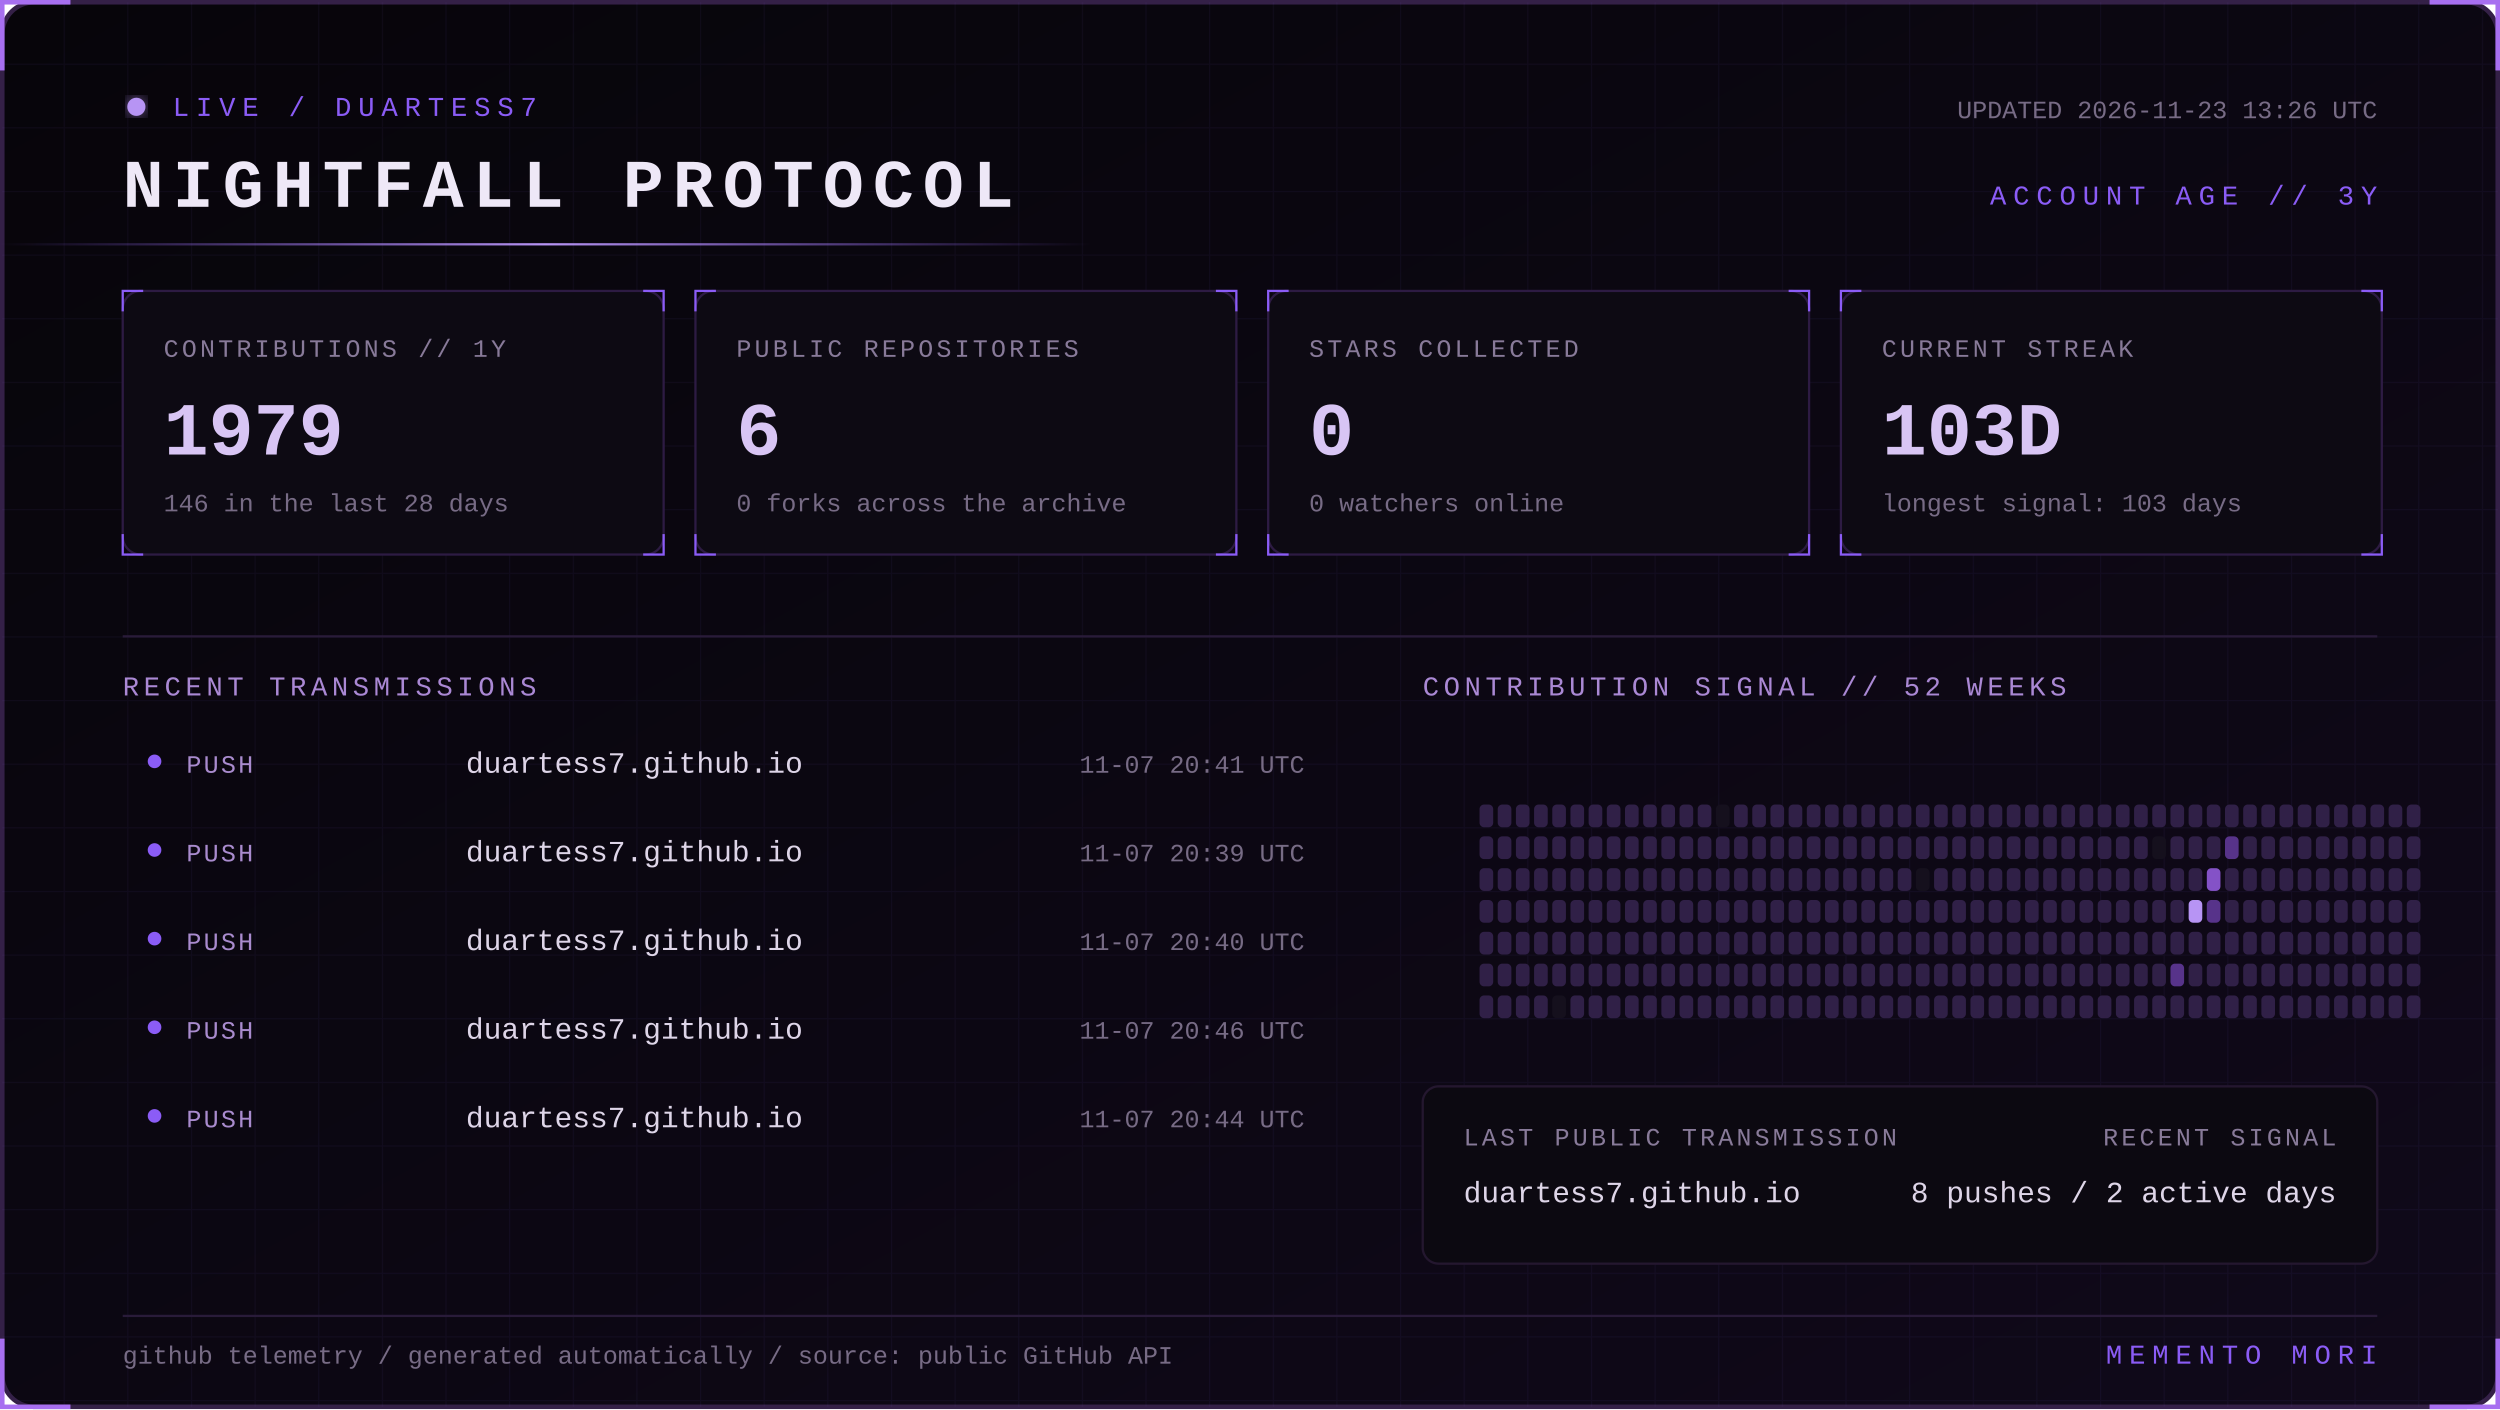
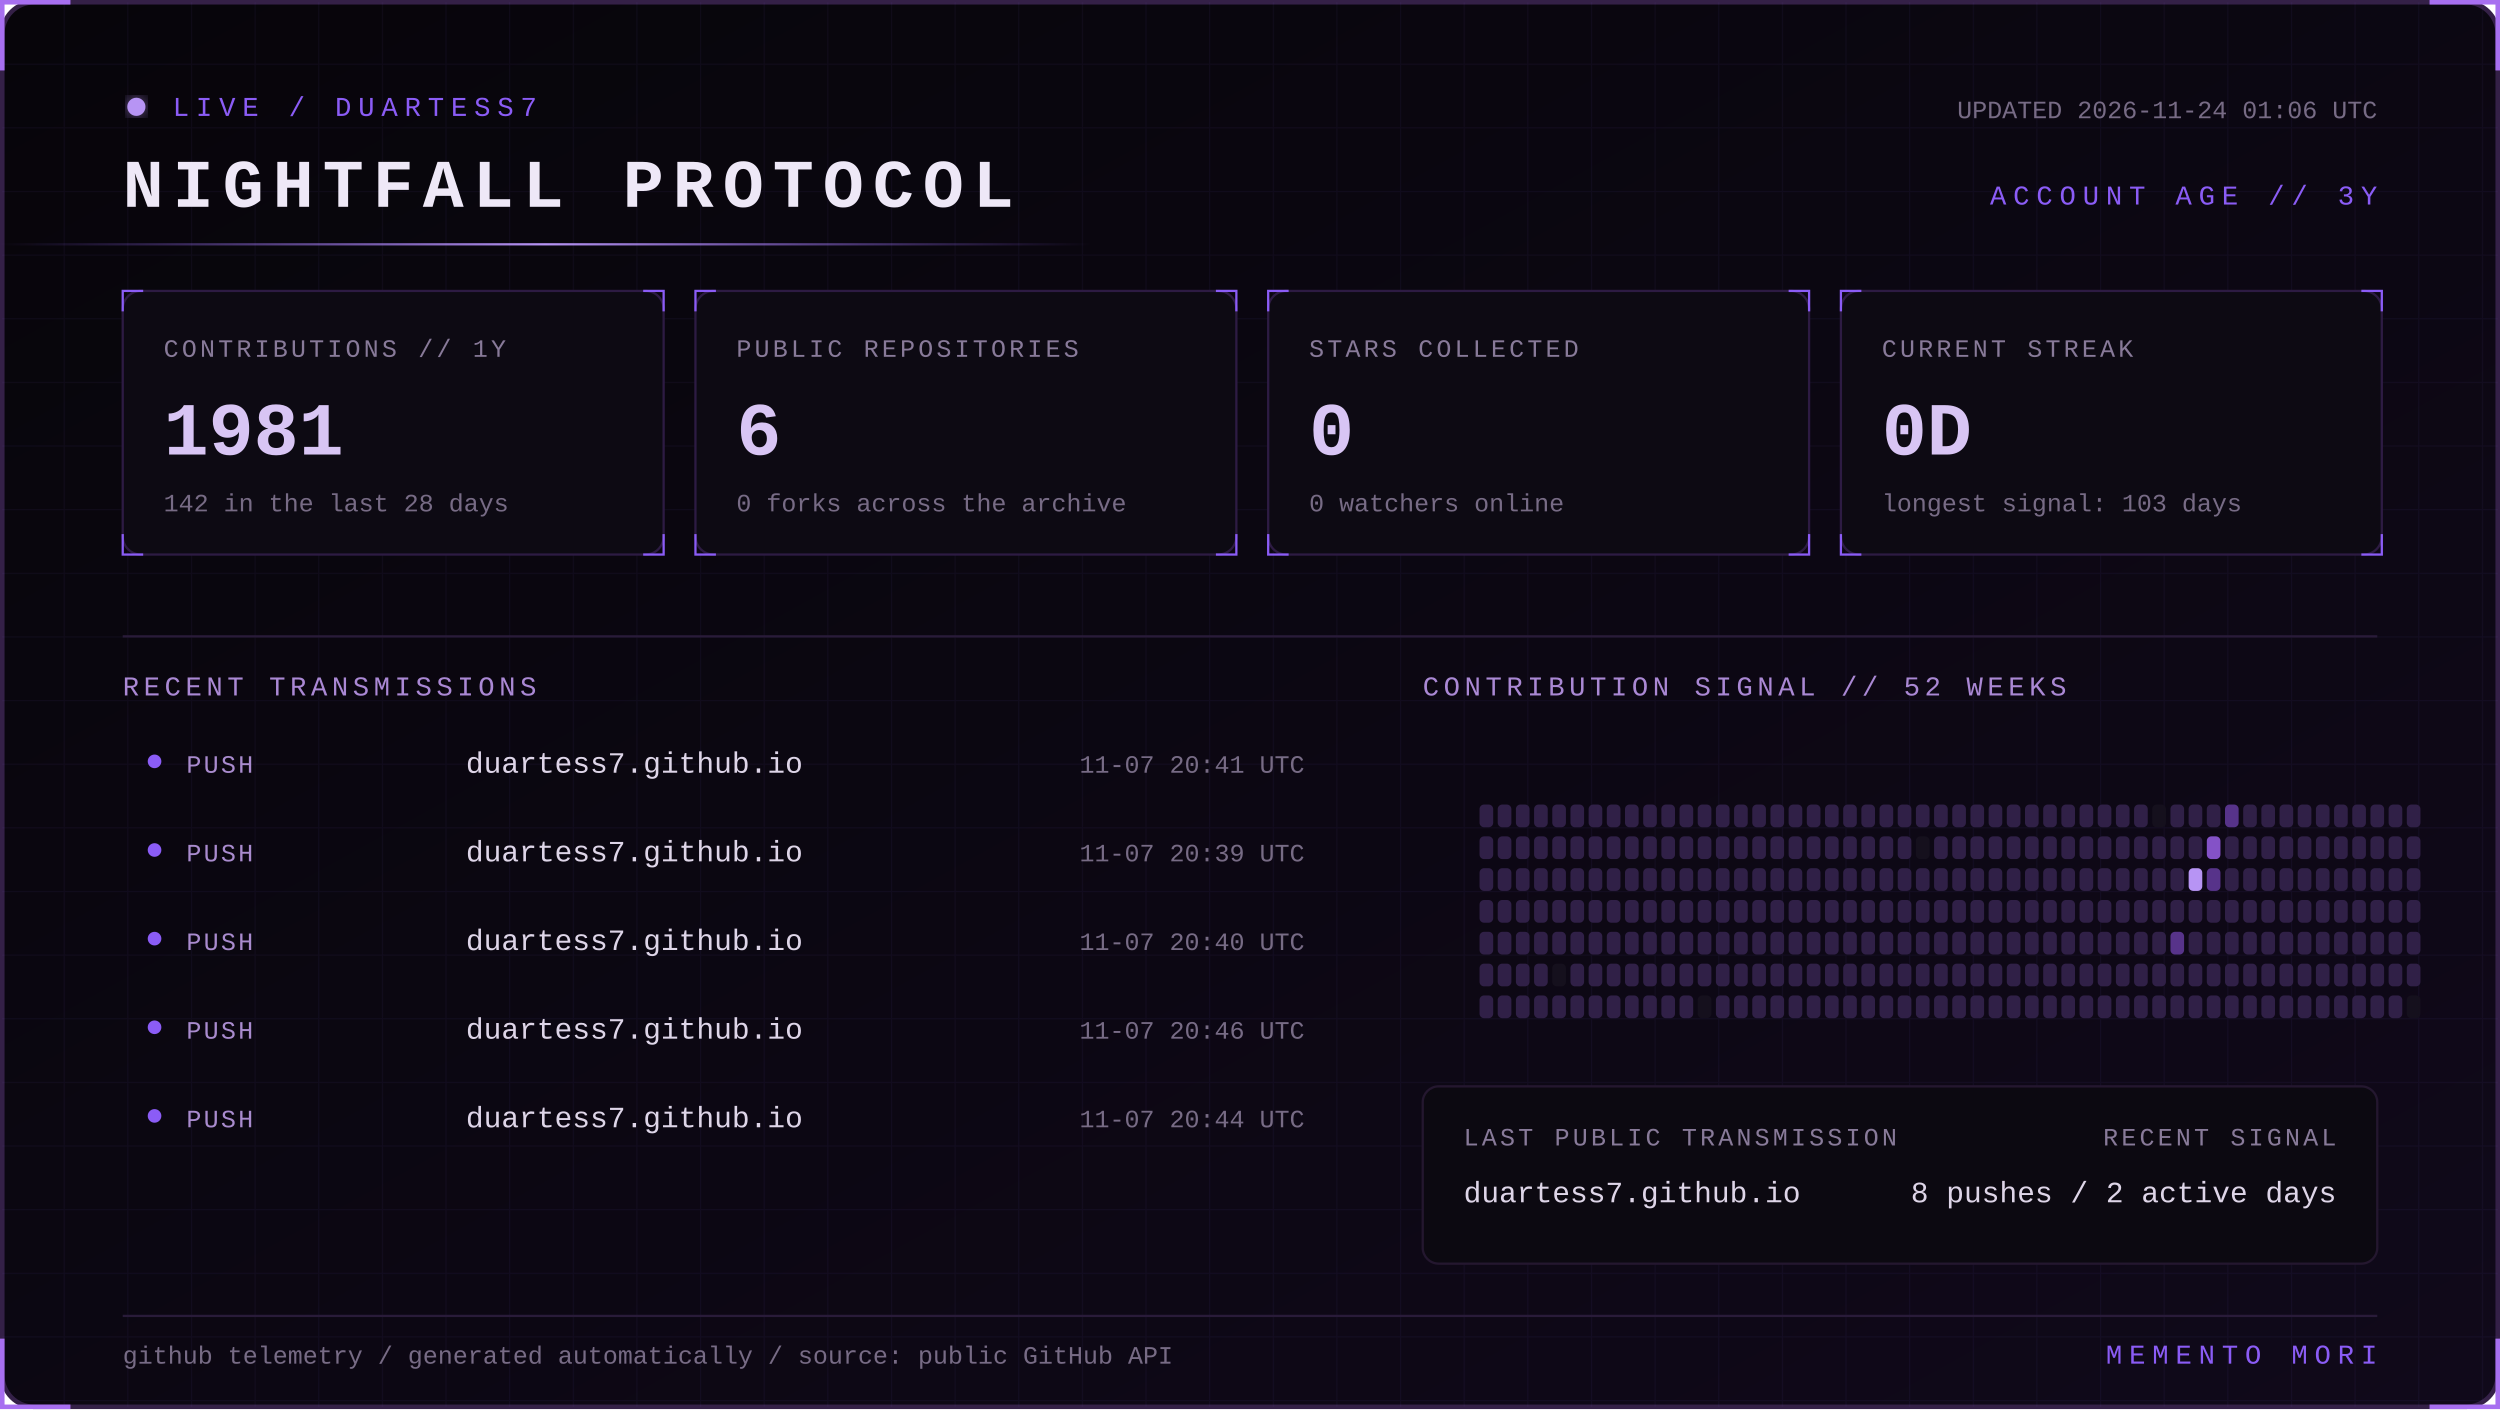
<svg xmlns="http://www.w3.org/2000/svg" width="1100" height="620" viewBox="0 0 1100 620" role="img" aria-labelledby="title desc">
  <defs>
    <linearGradient id="bg" x1="0" y1="0" x2="1" y2="1">
      <stop stop-color="#07050a" />
      <stop offset="1" stop-color="#10091a" />
    </linearGradient>
    <linearGradient id="beam">
      <stop stop-color="#8b5cf6" stop-opacity="0" />
      <stop offset=".5" stop-color="#b794f4" />
      <stop offset="1" stop-color="#8b5cf6" stop-opacity="0" />
    </linearGradient>
    <filter id="glow">
      <feGaussianBlur stdDeviation="4" result="b" />
      <feMerge>
        <feMergeNode in="b" />
        <feMergeNode in="SourceGraphic" />
      </feMerge>
    </filter>
    <pattern id="grid" width="28" height="28" patternUnits="userSpaceOnUse">
      <path d="M28 0H0V28" fill="none" stroke="#8b5cf6" stroke-opacity=".055" />
    </pattern>
    <style>
      text { font-family: Consolas, 'Courier New', monospace; }
      .kicker { fill:#8b5cf6; font-size:12px; letter-spacing:3px; }
      .title { fill:#eee8f7; font-size:30px; font-weight:700; letter-spacing:4px; }
      .label { fill:#887a99; font-size:11px; letter-spacing:1.4px; }
      .value { fill:#d8c5f4; font-size:33px; font-weight:700; }
      .detail,.pct { fill:#776b85; font-size:11px; }
      .section { fill:#aa88d4; font-size:12px; letter-spacing:2px; }
      .lang { fill:#ded5e8; font-size:13px; }
      .event { fill:#a98bce; font-size:11px; letter-spacing:1px; }
      .scan { animation:scan 5s linear infinite; }
      .blink { animation:blink 1.6s step-end infinite; }
      @keyframes scan { from { transform:translateX(-500px) } to { transform:translateX(1100px) } }
      @keyframes blink { 50% { opacity:.25 } }
    </style>
  </defs>
  <rect x="1" y="1" width="1098" height="618" rx="14" fill="url(#bg)" stroke="#342047" stroke-width="2" />
  <rect x="1" y="1" width="1098" height="618" rx="14" fill="url(#grid)" />
  <path d="M31 1H1v30 M1069 1h30v30 M1099 589v30h-30 M31 619H1v-30" stroke="#a76ff0" stroke-width="2" fill="none" />
  <g transform="translate(54 42)">
    <circle cx="6" cy="5" r="4" fill="#b794f4" filter="url(#glow)" class="blink" />
    <text x="22" y="9" class="kicker">LIVE / DUARTESS7</text>
    <text y="49" class="title">NIGHTFALL PROTOCOL</text>
-     <text x="992" y="10" text-anchor="end" class="detail">UPDATED 2026-11-23 13:26 UTC</text>
+     <text x="992" y="10" text-anchor="end" class="detail">UPDATED 2026-11-24 01:06 UTC</text>
    <text x="992" y="48" text-anchor="end" class="kicker">ACCOUNT AGE // 3Y</text>
  </g>
  <rect y="107" width="480" height="1" fill="url(#beam)" class="scan" />
  <g transform="translate(54 128)">
    <rect width="238" height="116" rx="8" fill="#0d0a13" stroke="#2d1b43" />
    <path d="M0 9V0h9 M229 0h9v9 M238 107v9h-9 M9 116H0v-9" stroke="#8b5cf6" fill="none" />
    <text x="18" y="29" class="label">CONTRIBUTIONS // 1Y</text>
-     <text x="18" y="72" class="value">1979</text>
-     <text x="18" y="97" class="detail">146 in the last 28 days</text>
+     <text x="18" y="72" class="value">1981</text>
+     <text x="18" y="97" class="detail">142 in the last 28 days</text>
  </g>
  <g transform="translate(306 128)">
    <rect width="238" height="116" rx="8" fill="#0d0a13" stroke="#2d1b43" />
    <path d="M0 9V0h9 M229 0h9v9 M238 107v9h-9 M9 116H0v-9" stroke="#8b5cf6" fill="none" />
    <text x="18" y="29" class="label">PUBLIC REPOSITORIES</text>
    <text x="18" y="72" class="value">6</text>
    <text x="18" y="97" class="detail">0 forks across the archive</text>
  </g>
  <g transform="translate(558 128)">
    <rect width="238" height="116" rx="8" fill="#0d0a13" stroke="#2d1b43" />
    <path d="M0 9V0h9 M229 0h9v9 M238 107v9h-9 M9 116H0v-9" stroke="#8b5cf6" fill="none" />
    <text x="18" y="29" class="label">STARS COLLECTED</text>
    <text x="18" y="72" class="value">0</text>
    <text x="18" y="97" class="detail">0 watchers online</text>
  </g>
  <g transform="translate(810 128)">
    <rect width="238" height="116" rx="8" fill="#0d0a13" stroke="#2d1b43" />
    <path d="M0 9V0h9 M229 0h9v9 M238 107v9h-9 M9 116H0v-9" stroke="#8b5cf6" fill="none" />
    <text x="18" y="29" class="label">CURRENT STREAK</text>
-     <text x="18" y="72" class="value">103D</text>
+     <text x="18" y="72" class="value">0D</text>
    <text x="18" y="97" class="detail">longest signal: 103 days</text>
  </g>
  <path d="M54 280H1046" stroke="#291b39" />
  <text x="54" y="306" class="section">RECENT TRANSMISSIONS</text>
  <text x="626" y="306" class="section">CONTRIBUTION SIGNAL // 52 WEEKS</text>
  <circle cx="68" cy="335" r="3" fill="#8b5cf6" />
  <text x="82" y="340" class="event">PUSH</text>
  <text x="205" y="340" class="lang">duartess7.github.io</text>
  <text x="574" y="340" text-anchor="end" class="pct">11-07 20:41 UTC</text>
  <circle cx="68" cy="374" r="3" fill="#8b5cf6" />
  <text x="82" y="379" class="event">PUSH</text>
  <text x="205" y="379" class="lang">duartess7.github.io</text>
  <text x="574" y="379" text-anchor="end" class="pct">11-07 20:39 UTC</text>
  <circle cx="68" cy="413" r="3" fill="#8b5cf6" />
  <text x="82" y="418" class="event">PUSH</text>
  <text x="205" y="418" class="lang">duartess7.github.io</text>
  <text x="574" y="418" text-anchor="end" class="pct">11-07 20:40 UTC</text>
  <circle cx="68" cy="452" r="3" fill="#8b5cf6" />
  <text x="82" y="457" class="event">PUSH</text>
  <text x="205" y="457" class="lang">duartess7.github.io</text>
  <text x="574" y="457" text-anchor="end" class="pct">11-07 20:46 UTC</text>
  <circle cx="68" cy="491" r="3" fill="#8b5cf6" />
  <text x="82" y="496" class="event">PUSH</text>
  <text x="205" y="496" class="lang">duartess7.github.io</text>
  <text x="574" y="496" text-anchor="end" class="pct">11-07 20:44 UTC</text>
  <g>
    <rect x="651" y="354" width="6" height="10" rx="2" fill="#302047" />
    <rect x="651" y="368" width="6" height="10" rx="2" fill="#302047" />
    <rect x="651" y="382" width="6" height="10" rx="2" fill="#302047" />
    <rect x="651" y="396" width="6" height="10" rx="2" fill="#302047" />
    <rect x="651" y="410" width="6" height="10" rx="2" fill="#302047" />
    <rect x="651" y="424" width="6" height="10" rx="2" fill="#302047" />
    <rect x="651" y="438" width="6" height="10" rx="2" fill="#302047" />
    <rect x="659" y="354" width="6" height="10" rx="2" fill="#302047" />
    <rect x="659" y="368" width="6" height="10" rx="2" fill="#302047" />
    <rect x="659" y="382" width="6" height="10" rx="2" fill="#302047" />
    <rect x="659" y="396" width="6" height="10" rx="2" fill="#302047" />
    <rect x="659" y="410" width="6" height="10" rx="2" fill="#302047" />
    <rect x="659" y="424" width="6" height="10" rx="2" fill="#302047" />
    <rect x="659" y="438" width="6" height="10" rx="2" fill="#302047" />
    <rect x="667" y="354" width="6" height="10" rx="2" fill="#302047" />
    <rect x="667" y="368" width="6" height="10" rx="2" fill="#302047" />
    <rect x="667" y="382" width="6" height="10" rx="2" fill="#302047" />
    <rect x="667" y="396" width="6" height="10" rx="2" fill="#302047" />
    <rect x="667" y="410" width="6" height="10" rx="2" fill="#302047" />
    <rect x="667" y="424" width="6" height="10" rx="2" fill="#302047" />
    <rect x="667" y="438" width="6" height="10" rx="2" fill="#302047" />
    <rect x="675" y="354" width="6" height="10" rx="2" fill="#302047" />
    <rect x="675" y="368" width="6" height="10" rx="2" fill="#302047" />
    <rect x="675" y="382" width="6" height="10" rx="2" fill="#302047" />
    <rect x="675" y="396" width="6" height="10" rx="2" fill="#302047" />
    <rect x="675" y="410" width="6" height="10" rx="2" fill="#302047" />
    <rect x="675" y="424" width="6" height="10" rx="2" fill="#302047" />
    <rect x="675" y="438" width="6" height="10" rx="2" fill="#302047" />
    <rect x="683" y="354" width="6" height="10" rx="2" fill="#302047" />
    <rect x="683" y="368" width="6" height="10" rx="2" fill="#302047" />
    <rect x="683" y="382" width="6" height="10" rx="2" fill="#302047" />
    <rect x="683" y="396" width="6" height="10" rx="2" fill="#302047" />
    <rect x="683" y="410" width="6" height="10" rx="2" fill="#302047" />
-     <rect x="683" y="424" width="6" height="10" rx="2" fill="#302047" />
-     <rect x="683" y="438" width="6" height="10" rx="2" fill="#15101d" />
+     <rect x="683" y="424" width="6" height="10" rx="2" fill="#15101d" />
+     <rect x="683" y="438" width="6" height="10" rx="2" fill="#302047" />
    <rect x="691" y="354" width="6" height="10" rx="2" fill="#302047" />
    <rect x="691" y="368" width="6" height="10" rx="2" fill="#302047" />
    <rect x="691" y="382" width="6" height="10" rx="2" fill="#302047" />
    <rect x="691" y="396" width="6" height="10" rx="2" fill="#302047" />
    <rect x="691" y="410" width="6" height="10" rx="2" fill="#302047" />
    <rect x="691" y="424" width="6" height="10" rx="2" fill="#302047" />
    <rect x="691" y="438" width="6" height="10" rx="2" fill="#302047" />
    <rect x="699" y="354" width="6" height="10" rx="2" fill="#302047" />
    <rect x="699" y="368" width="6" height="10" rx="2" fill="#302047" />
    <rect x="699" y="382" width="6" height="10" rx="2" fill="#302047" />
    <rect x="699" y="396" width="6" height="10" rx="2" fill="#302047" />
    <rect x="699" y="410" width="6" height="10" rx="2" fill="#302047" />
    <rect x="699" y="424" width="6" height="10" rx="2" fill="#302047" />
    <rect x="699" y="438" width="6" height="10" rx="2" fill="#302047" />
    <rect x="707" y="354" width="6" height="10" rx="2" fill="#302047" />
    <rect x="707" y="368" width="6" height="10" rx="2" fill="#302047" />
    <rect x="707" y="382" width="6" height="10" rx="2" fill="#302047" />
    <rect x="707" y="396" width="6" height="10" rx="2" fill="#302047" />
    <rect x="707" y="410" width="6" height="10" rx="2" fill="#302047" />
    <rect x="707" y="424" width="6" height="10" rx="2" fill="#302047" />
    <rect x="707" y="438" width="6" height="10" rx="2" fill="#302047" />
    <rect x="715" y="354" width="6" height="10" rx="2" fill="#302047" />
    <rect x="715" y="368" width="6" height="10" rx="2" fill="#302047" />
    <rect x="715" y="382" width="6" height="10" rx="2" fill="#302047" />
    <rect x="715" y="396" width="6" height="10" rx="2" fill="#302047" />
    <rect x="715" y="410" width="6" height="10" rx="2" fill="#302047" />
    <rect x="715" y="424" width="6" height="10" rx="2" fill="#302047" />
    <rect x="715" y="438" width="6" height="10" rx="2" fill="#302047" />
    <rect x="723" y="354" width="6" height="10" rx="2" fill="#302047" />
    <rect x="723" y="368" width="6" height="10" rx="2" fill="#302047" />
    <rect x="723" y="382" width="6" height="10" rx="2" fill="#302047" />
    <rect x="723" y="396" width="6" height="10" rx="2" fill="#302047" />
    <rect x="723" y="410" width="6" height="10" rx="2" fill="#302047" />
    <rect x="723" y="424" width="6" height="10" rx="2" fill="#302047" />
    <rect x="723" y="438" width="6" height="10" rx="2" fill="#302047" />
    <rect x="731" y="354" width="6" height="10" rx="2" fill="#302047" />
    <rect x="731" y="368" width="6" height="10" rx="2" fill="#302047" />
    <rect x="731" y="382" width="6" height="10" rx="2" fill="#302047" />
    <rect x="731" y="396" width="6" height="10" rx="2" fill="#302047" />
    <rect x="731" y="410" width="6" height="10" rx="2" fill="#302047" />
    <rect x="731" y="424" width="6" height="10" rx="2" fill="#302047" />
    <rect x="731" y="438" width="6" height="10" rx="2" fill="#302047" />
    <rect x="739" y="354" width="6" height="10" rx="2" fill="#302047" />
    <rect x="739" y="368" width="6" height="10" rx="2" fill="#302047" />
    <rect x="739" y="382" width="6" height="10" rx="2" fill="#302047" />
    <rect x="739" y="396" width="6" height="10" rx="2" fill="#302047" />
    <rect x="739" y="410" width="6" height="10" rx="2" fill="#302047" />
    <rect x="739" y="424" width="6" height="10" rx="2" fill="#302047" />
    <rect x="739" y="438" width="6" height="10" rx="2" fill="#302047" />
    <rect x="747" y="354" width="6" height="10" rx="2" fill="#302047" />
    <rect x="747" y="368" width="6" height="10" rx="2" fill="#302047" />
    <rect x="747" y="382" width="6" height="10" rx="2" fill="#302047" />
    <rect x="747" y="396" width="6" height="10" rx="2" fill="#302047" />
    <rect x="747" y="410" width="6" height="10" rx="2" fill="#302047" />
    <rect x="747" y="424" width="6" height="10" rx="2" fill="#302047" />
-     <rect x="747" y="438" width="6" height="10" rx="2" fill="#302047" />
-     <rect x="755" y="354" width="6" height="10" rx="2" fill="#15101d" />
+     <rect x="747" y="438" width="6" height="10" rx="2" fill="#15101d" />
+     <rect x="755" y="354" width="6" height="10" rx="2" fill="#302047" />
    <rect x="755" y="368" width="6" height="10" rx="2" fill="#302047" />
    <rect x="755" y="382" width="6" height="10" rx="2" fill="#302047" />
    <rect x="755" y="396" width="6" height="10" rx="2" fill="#302047" />
    <rect x="755" y="410" width="6" height="10" rx="2" fill="#302047" />
    <rect x="755" y="424" width="6" height="10" rx="2" fill="#302047" />
    <rect x="755" y="438" width="6" height="10" rx="2" fill="#302047" />
    <rect x="763" y="354" width="6" height="10" rx="2" fill="#302047" />
    <rect x="763" y="368" width="6" height="10" rx="2" fill="#302047" />
    <rect x="763" y="382" width="6" height="10" rx="2" fill="#302047" />
    <rect x="763" y="396" width="6" height="10" rx="2" fill="#302047" />
    <rect x="763" y="410" width="6" height="10" rx="2" fill="#302047" />
    <rect x="763" y="424" width="6" height="10" rx="2" fill="#302047" />
    <rect x="763" y="438" width="6" height="10" rx="2" fill="#302047" />
    <rect x="771" y="354" width="6" height="10" rx="2" fill="#302047" />
    <rect x="771" y="368" width="6" height="10" rx="2" fill="#302047" />
    <rect x="771" y="382" width="6" height="10" rx="2" fill="#302047" />
    <rect x="771" y="396" width="6" height="10" rx="2" fill="#302047" />
    <rect x="771" y="410" width="6" height="10" rx="2" fill="#302047" />
    <rect x="771" y="424" width="6" height="10" rx="2" fill="#302047" />
    <rect x="771" y="438" width="6" height="10" rx="2" fill="#302047" />
    <rect x="779" y="354" width="6" height="10" rx="2" fill="#302047" />
    <rect x="779" y="368" width="6" height="10" rx="2" fill="#302047" />
    <rect x="779" y="382" width="6" height="10" rx="2" fill="#302047" />
    <rect x="779" y="396" width="6" height="10" rx="2" fill="#302047" />
    <rect x="779" y="410" width="6" height="10" rx="2" fill="#302047" />
    <rect x="779" y="424" width="6" height="10" rx="2" fill="#302047" />
    <rect x="779" y="438" width="6" height="10" rx="2" fill="#302047" />
    <rect x="787" y="354" width="6" height="10" rx="2" fill="#302047" />
    <rect x="787" y="368" width="6" height="10" rx="2" fill="#302047" />
    <rect x="787" y="382" width="6" height="10" rx="2" fill="#302047" />
    <rect x="787" y="396" width="6" height="10" rx="2" fill="#302047" />
    <rect x="787" y="410" width="6" height="10" rx="2" fill="#302047" />
    <rect x="787" y="424" width="6" height="10" rx="2" fill="#302047" />
    <rect x="787" y="438" width="6" height="10" rx="2" fill="#302047" />
    <rect x="795" y="354" width="6" height="10" rx="2" fill="#302047" />
    <rect x="795" y="368" width="6" height="10" rx="2" fill="#302047" />
    <rect x="795" y="382" width="6" height="10" rx="2" fill="#302047" />
    <rect x="795" y="396" width="6" height="10" rx="2" fill="#302047" />
    <rect x="795" y="410" width="6" height="10" rx="2" fill="#302047" />
    <rect x="795" y="424" width="6" height="10" rx="2" fill="#302047" />
    <rect x="795" y="438" width="6" height="10" rx="2" fill="#302047" />
    <rect x="803" y="354" width="6" height="10" rx="2" fill="#302047" />
    <rect x="803" y="368" width="6" height="10" rx="2" fill="#302047" />
    <rect x="803" y="382" width="6" height="10" rx="2" fill="#302047" />
    <rect x="803" y="396" width="6" height="10" rx="2" fill="#302047" />
    <rect x="803" y="410" width="6" height="10" rx="2" fill="#302047" />
    <rect x="803" y="424" width="6" height="10" rx="2" fill="#302047" />
    <rect x="803" y="438" width="6" height="10" rx="2" fill="#302047" />
    <rect x="811" y="354" width="6" height="10" rx="2" fill="#302047" />
    <rect x="811" y="368" width="6" height="10" rx="2" fill="#302047" />
    <rect x="811" y="382" width="6" height="10" rx="2" fill="#302047" />
    <rect x="811" y="396" width="6" height="10" rx="2" fill="#302047" />
    <rect x="811" y="410" width="6" height="10" rx="2" fill="#302047" />
    <rect x="811" y="424" width="6" height="10" rx="2" fill="#302047" />
    <rect x="811" y="438" width="6" height="10" rx="2" fill="#302047" />
    <rect x="819" y="354" width="6" height="10" rx="2" fill="#302047" />
    <rect x="819" y="368" width="6" height="10" rx="2" fill="#302047" />
    <rect x="819" y="382" width="6" height="10" rx="2" fill="#302047" />
    <rect x="819" y="396" width="6" height="10" rx="2" fill="#302047" />
    <rect x="819" y="410" width="6" height="10" rx="2" fill="#302047" />
    <rect x="819" y="424" width="6" height="10" rx="2" fill="#302047" />
    <rect x="819" y="438" width="6" height="10" rx="2" fill="#302047" />
    <rect x="827" y="354" width="6" height="10" rx="2" fill="#302047" />
    <rect x="827" y="368" width="6" height="10" rx="2" fill="#302047" />
    <rect x="827" y="382" width="6" height="10" rx="2" fill="#302047" />
    <rect x="827" y="396" width="6" height="10" rx="2" fill="#302047" />
    <rect x="827" y="410" width="6" height="10" rx="2" fill="#302047" />
    <rect x="827" y="424" width="6" height="10" rx="2" fill="#302047" />
    <rect x="827" y="438" width="6" height="10" rx="2" fill="#302047" />
    <rect x="835" y="354" width="6" height="10" rx="2" fill="#302047" />
    <rect x="835" y="368" width="6" height="10" rx="2" fill="#302047" />
    <rect x="835" y="382" width="6" height="10" rx="2" fill="#302047" />
    <rect x="835" y="396" width="6" height="10" rx="2" fill="#302047" />
    <rect x="835" y="410" width="6" height="10" rx="2" fill="#302047" />
    <rect x="835" y="424" width="6" height="10" rx="2" fill="#302047" />
    <rect x="835" y="438" width="6" height="10" rx="2" fill="#302047" />
    <rect x="843" y="354" width="6" height="10" rx="2" fill="#302047" />
-     <rect x="843" y="368" width="6" height="10" rx="2" fill="#302047" />
-     <rect x="843" y="382" width="6" height="10" rx="2" fill="#15101d" />
+     <rect x="843" y="368" width="6" height="10" rx="2" fill="#15101d" />
+     <rect x="843" y="382" width="6" height="10" rx="2" fill="#302047" />
    <rect x="843" y="396" width="6" height="10" rx="2" fill="#302047" />
    <rect x="843" y="410" width="6" height="10" rx="2" fill="#302047" />
    <rect x="843" y="424" width="6" height="10" rx="2" fill="#302047" />
    <rect x="843" y="438" width="6" height="10" rx="2" fill="#302047" />
    <rect x="851" y="354" width="6" height="10" rx="2" fill="#302047" />
    <rect x="851" y="368" width="6" height="10" rx="2" fill="#302047" />
    <rect x="851" y="382" width="6" height="10" rx="2" fill="#302047" />
    <rect x="851" y="396" width="6" height="10" rx="2" fill="#302047" />
    <rect x="851" y="410" width="6" height="10" rx="2" fill="#302047" />
    <rect x="851" y="424" width="6" height="10" rx="2" fill="#302047" />
    <rect x="851" y="438" width="6" height="10" rx="2" fill="#302047" />
    <rect x="859" y="354" width="6" height="10" rx="2" fill="#302047" />
    <rect x="859" y="368" width="6" height="10" rx="2" fill="#302047" />
    <rect x="859" y="382" width="6" height="10" rx="2" fill="#302047" />
    <rect x="859" y="396" width="6" height="10" rx="2" fill="#302047" />
    <rect x="859" y="410" width="6" height="10" rx="2" fill="#302047" />
    <rect x="859" y="424" width="6" height="10" rx="2" fill="#302047" />
    <rect x="859" y="438" width="6" height="10" rx="2" fill="#302047" />
    <rect x="867" y="354" width="6" height="10" rx="2" fill="#302047" />
    <rect x="867" y="368" width="6" height="10" rx="2" fill="#302047" />
    <rect x="867" y="382" width="6" height="10" rx="2" fill="#302047" />
    <rect x="867" y="396" width="6" height="10" rx="2" fill="#302047" />
    <rect x="867" y="410" width="6" height="10" rx="2" fill="#302047" />
    <rect x="867" y="424" width="6" height="10" rx="2" fill="#302047" />
    <rect x="867" y="438" width="6" height="10" rx="2" fill="#302047" />
    <rect x="875" y="354" width="6" height="10" rx="2" fill="#302047" />
    <rect x="875" y="368" width="6" height="10" rx="2" fill="#302047" />
    <rect x="875" y="382" width="6" height="10" rx="2" fill="#302047" />
    <rect x="875" y="396" width="6" height="10" rx="2" fill="#302047" />
    <rect x="875" y="410" width="6" height="10" rx="2" fill="#302047" />
    <rect x="875" y="424" width="6" height="10" rx="2" fill="#302047" />
    <rect x="875" y="438" width="6" height="10" rx="2" fill="#302047" />
    <rect x="883" y="354" width="6" height="10" rx="2" fill="#302047" />
    <rect x="883" y="368" width="6" height="10" rx="2" fill="#302047" />
    <rect x="883" y="382" width="6" height="10" rx="2" fill="#302047" />
    <rect x="883" y="396" width="6" height="10" rx="2" fill="#302047" />
    <rect x="883" y="410" width="6" height="10" rx="2" fill="#302047" />
    <rect x="883" y="424" width="6" height="10" rx="2" fill="#302047" />
    <rect x="883" y="438" width="6" height="10" rx="2" fill="#302047" />
    <rect x="891" y="354" width="6" height="10" rx="2" fill="#302047" />
    <rect x="891" y="368" width="6" height="10" rx="2" fill="#302047" />
    <rect x="891" y="382" width="6" height="10" rx="2" fill="#302047" />
    <rect x="891" y="396" width="6" height="10" rx="2" fill="#302047" />
    <rect x="891" y="410" width="6" height="10" rx="2" fill="#302047" />
    <rect x="891" y="424" width="6" height="10" rx="2" fill="#302047" />
    <rect x="891" y="438" width="6" height="10" rx="2" fill="#302047" />
    <rect x="899" y="354" width="6" height="10" rx="2" fill="#302047" />
    <rect x="899" y="368" width="6" height="10" rx="2" fill="#302047" />
    <rect x="899" y="382" width="6" height="10" rx="2" fill="#302047" />
    <rect x="899" y="396" width="6" height="10" rx="2" fill="#302047" />
    <rect x="899" y="410" width="6" height="10" rx="2" fill="#302047" />
    <rect x="899" y="424" width="6" height="10" rx="2" fill="#302047" />
    <rect x="899" y="438" width="6" height="10" rx="2" fill="#302047" />
    <rect x="907" y="354" width="6" height="10" rx="2" fill="#302047" />
    <rect x="907" y="368" width="6" height="10" rx="2" fill="#302047" />
    <rect x="907" y="382" width="6" height="10" rx="2" fill="#302047" />
    <rect x="907" y="396" width="6" height="10" rx="2" fill="#302047" />
    <rect x="907" y="410" width="6" height="10" rx="2" fill="#302047" />
    <rect x="907" y="424" width="6" height="10" rx="2" fill="#302047" />
    <rect x="907" y="438" width="6" height="10" rx="2" fill="#302047" />
    <rect x="915" y="354" width="6" height="10" rx="2" fill="#302047" />
    <rect x="915" y="368" width="6" height="10" rx="2" fill="#302047" />
    <rect x="915" y="382" width="6" height="10" rx="2" fill="#302047" />
    <rect x="915" y="396" width="6" height="10" rx="2" fill="#302047" />
    <rect x="915" y="410" width="6" height="10" rx="2" fill="#302047" />
    <rect x="915" y="424" width="6" height="10" rx="2" fill="#302047" />
    <rect x="915" y="438" width="6" height="10" rx="2" fill="#302047" />
    <rect x="923" y="354" width="6" height="10" rx="2" fill="#302047" />
    <rect x="923" y="368" width="6" height="10" rx="2" fill="#302047" />
    <rect x="923" y="382" width="6" height="10" rx="2" fill="#302047" />
    <rect x="923" y="396" width="6" height="10" rx="2" fill="#302047" />
    <rect x="923" y="410" width="6" height="10" rx="2" fill="#302047" />
    <rect x="923" y="424" width="6" height="10" rx="2" fill="#302047" />
    <rect x="923" y="438" width="6" height="10" rx="2" fill="#302047" />
    <rect x="931" y="354" width="6" height="10" rx="2" fill="#302047" />
    <rect x="931" y="368" width="6" height="10" rx="2" fill="#302047" />
    <rect x="931" y="382" width="6" height="10" rx="2" fill="#302047" />
    <rect x="931" y="396" width="6" height="10" rx="2" fill="#302047" />
    <rect x="931" y="410" width="6" height="10" rx="2" fill="#302047" />
    <rect x="931" y="424" width="6" height="10" rx="2" fill="#302047" />
    <rect x="931" y="438" width="6" height="10" rx="2" fill="#302047" />
    <rect x="939" y="354" width="6" height="10" rx="2" fill="#302047" />
    <rect x="939" y="368" width="6" height="10" rx="2" fill="#302047" />
    <rect x="939" y="382" width="6" height="10" rx="2" fill="#302047" />
    <rect x="939" y="396" width="6" height="10" rx="2" fill="#302047" />
    <rect x="939" y="410" width="6" height="10" rx="2" fill="#302047" />
    <rect x="939" y="424" width="6" height="10" rx="2" fill="#302047" />
    <rect x="939" y="438" width="6" height="10" rx="2" fill="#302047" />
-     <rect x="947" y="354" width="6" height="10" rx="2" fill="#302047" />
-     <rect x="947" y="368" width="6" height="10" rx="2" fill="#15101d" />
+     <rect x="947" y="354" width="6" height="10" rx="2" fill="#15101d" />
+     <rect x="947" y="368" width="6" height="10" rx="2" fill="#302047" />
    <rect x="947" y="382" width="6" height="10" rx="2" fill="#302047" />
    <rect x="947" y="396" width="6" height="10" rx="2" fill="#302047" />
    <rect x="947" y="410" width="6" height="10" rx="2" fill="#302047" />
    <rect x="947" y="424" width="6" height="10" rx="2" fill="#302047" />
    <rect x="947" y="438" width="6" height="10" rx="2" fill="#302047" />
    <rect x="955" y="354" width="6" height="10" rx="2" fill="#302047" />
    <rect x="955" y="368" width="6" height="10" rx="2" fill="#302047" />
    <rect x="955" y="382" width="6" height="10" rx="2" fill="#302047" />
    <rect x="955" y="396" width="6" height="10" rx="2" fill="#302047" />
-     <rect x="955" y="410" width="6" height="10" rx="2" fill="#302047" />
-     <rect x="955" y="424" width="6" height="10" rx="2" fill="#57338a" />
+     <rect x="955" y="410" width="6" height="10" rx="2" fill="#57338a" />
+     <rect x="955" y="424" width="6" height="10" rx="2" fill="#302047" />
    <rect x="955" y="438" width="6" height="10" rx="2" fill="#302047" />
    <rect x="963" y="354" width="6" height="10" rx="2" fill="#302047" />
    <rect x="963" y="368" width="6" height="10" rx="2" fill="#302047" />
-     <rect x="963" y="382" width="6" height="10" rx="2" fill="#302047" />
-     <rect x="963" y="396" width="6" height="10" rx="2" fill="#b794f4" />
+     <rect x="963" y="382" width="6" height="10" rx="2" fill="#b794f4" />
+     <rect x="963" y="396" width="6" height="10" rx="2" fill="#302047" />
    <rect x="963" y="410" width="6" height="10" rx="2" fill="#302047" />
    <rect x="963" y="424" width="6" height="10" rx="2" fill="#302047" />
    <rect x="963" y="438" width="6" height="10" rx="2" fill="#302047" />
    <rect x="971" y="354" width="6" height="10" rx="2" fill="#302047" />
-     <rect x="971" y="368" width="6" height="10" rx="2" fill="#302047" />
-     <rect x="971" y="382" width="6" height="10" rx="2" fill="#8452c7" />
-     <rect x="971" y="396" width="6" height="10" rx="2" fill="#57338a" />
+     <rect x="971" y="368" width="6" height="10" rx="2" fill="#8452c7" />
+     <rect x="971" y="382" width="6" height="10" rx="2" fill="#57338a" />
+     <rect x="971" y="396" width="6" height="10" rx="2" fill="#302047" />
    <rect x="971" y="410" width="6" height="10" rx="2" fill="#302047" />
    <rect x="971" y="424" width="6" height="10" rx="2" fill="#302047" />
    <rect x="971" y="438" width="6" height="10" rx="2" fill="#302047" />
-     <rect x="979" y="354" width="6" height="10" rx="2" fill="#302047" />
-     <rect x="979" y="368" width="6" height="10" rx="2" fill="#57338a" />
+     <rect x="979" y="354" width="6" height="10" rx="2" fill="#57338a" />
+     <rect x="979" y="368" width="6" height="10" rx="2" fill="#302047" />
    <rect x="979" y="382" width="6" height="10" rx="2" fill="#302047" />
    <rect x="979" y="396" width="6" height="10" rx="2" fill="#302047" />
    <rect x="979" y="410" width="6" height="10" rx="2" fill="#302047" />
    <rect x="979" y="424" width="6" height="10" rx="2" fill="#302047" />
    <rect x="979" y="438" width="6" height="10" rx="2" fill="#302047" />
    <rect x="987" y="354" width="6" height="10" rx="2" fill="#302047" />
    <rect x="987" y="368" width="6" height="10" rx="2" fill="#302047" />
    <rect x="987" y="382" width="6" height="10" rx="2" fill="#302047" />
    <rect x="987" y="396" width="6" height="10" rx="2" fill="#302047" />
    <rect x="987" y="410" width="6" height="10" rx="2" fill="#302047" />
    <rect x="987" y="424" width="6" height="10" rx="2" fill="#302047" />
    <rect x="987" y="438" width="6" height="10" rx="2" fill="#302047" />
    <rect x="995" y="354" width="6" height="10" rx="2" fill="#302047" />
    <rect x="995" y="368" width="6" height="10" rx="2" fill="#302047" />
    <rect x="995" y="382" width="6" height="10" rx="2" fill="#302047" />
    <rect x="995" y="396" width="6" height="10" rx="2" fill="#302047" />
    <rect x="995" y="410" width="6" height="10" rx="2" fill="#302047" />
    <rect x="995" y="424" width="6" height="10" rx="2" fill="#302047" />
    <rect x="995" y="438" width="6" height="10" rx="2" fill="#302047" />
    <rect x="1003" y="354" width="6" height="10" rx="2" fill="#302047" />
    <rect x="1003" y="368" width="6" height="10" rx="2" fill="#302047" />
    <rect x="1003" y="382" width="6" height="10" rx="2" fill="#302047" />
    <rect x="1003" y="396" width="6" height="10" rx="2" fill="#302047" />
    <rect x="1003" y="410" width="6" height="10" rx="2" fill="#302047" />
    <rect x="1003" y="424" width="6" height="10" rx="2" fill="#302047" />
    <rect x="1003" y="438" width="6" height="10" rx="2" fill="#302047" />
    <rect x="1011" y="354" width="6" height="10" rx="2" fill="#302047" />
    <rect x="1011" y="368" width="6" height="10" rx="2" fill="#302047" />
    <rect x="1011" y="382" width="6" height="10" rx="2" fill="#302047" />
    <rect x="1011" y="396" width="6" height="10" rx="2" fill="#302047" />
    <rect x="1011" y="410" width="6" height="10" rx="2" fill="#302047" />
    <rect x="1011" y="424" width="6" height="10" rx="2" fill="#302047" />
    <rect x="1011" y="438" width="6" height="10" rx="2" fill="#302047" />
    <rect x="1019" y="354" width="6" height="10" rx="2" fill="#302047" />
    <rect x="1019" y="368" width="6" height="10" rx="2" fill="#302047" />
    <rect x="1019" y="382" width="6" height="10" rx="2" fill="#302047" />
    <rect x="1019" y="396" width="6" height="10" rx="2" fill="#302047" />
    <rect x="1019" y="410" width="6" height="10" rx="2" fill="#302047" />
    <rect x="1019" y="424" width="6" height="10" rx="2" fill="#302047" />
    <rect x="1019" y="438" width="6" height="10" rx="2" fill="#302047" />
    <rect x="1027" y="354" width="6" height="10" rx="2" fill="#302047" />
    <rect x="1027" y="368" width="6" height="10" rx="2" fill="#302047" />
    <rect x="1027" y="382" width="6" height="10" rx="2" fill="#302047" />
    <rect x="1027" y="396" width="6" height="10" rx="2" fill="#302047" />
    <rect x="1027" y="410" width="6" height="10" rx="2" fill="#302047" />
    <rect x="1027" y="424" width="6" height="10" rx="2" fill="#302047" />
    <rect x="1027" y="438" width="6" height="10" rx="2" fill="#302047" />
    <rect x="1035" y="354" width="6" height="10" rx="2" fill="#302047" />
    <rect x="1035" y="368" width="6" height="10" rx="2" fill="#302047" />
    <rect x="1035" y="382" width="6" height="10" rx="2" fill="#302047" />
    <rect x="1035" y="396" width="6" height="10" rx="2" fill="#302047" />
    <rect x="1035" y="410" width="6" height="10" rx="2" fill="#302047" />
    <rect x="1035" y="424" width="6" height="10" rx="2" fill="#302047" />
    <rect x="1035" y="438" width="6" height="10" rx="2" fill="#302047" />
    <rect x="1043" y="354" width="6" height="10" rx="2" fill="#302047" />
    <rect x="1043" y="368" width="6" height="10" rx="2" fill="#302047" />
    <rect x="1043" y="382" width="6" height="10" rx="2" fill="#302047" />
    <rect x="1043" y="396" width="6" height="10" rx="2" fill="#302047" />
    <rect x="1043" y="410" width="6" height="10" rx="2" fill="#302047" />
    <rect x="1043" y="424" width="6" height="10" rx="2" fill="#302047" />
    <rect x="1043" y="438" width="6" height="10" rx="2" fill="#302047" />
    <rect x="1051" y="354" width="6" height="10" rx="2" fill="#302047" />
    <rect x="1051" y="368" width="6" height="10" rx="2" fill="#302047" />
    <rect x="1051" y="382" width="6" height="10" rx="2" fill="#302047" />
    <rect x="1051" y="396" width="6" height="10" rx="2" fill="#302047" />
    <rect x="1051" y="410" width="6" height="10" rx="2" fill="#302047" />
    <rect x="1051" y="424" width="6" height="10" rx="2" fill="#302047" />
    <rect x="1051" y="438" width="6" height="10" rx="2" fill="#302047" />
    <rect x="1059" y="354" width="6" height="10" rx="2" fill="#302047" />
    <rect x="1059" y="368" width="6" height="10" rx="2" fill="#302047" />
    <rect x="1059" y="382" width="6" height="10" rx="2" fill="#302047" />
    <rect x="1059" y="396" width="6" height="10" rx="2" fill="#302047" />
    <rect x="1059" y="410" width="6" height="10" rx="2" fill="#302047" />
    <rect x="1059" y="424" width="6" height="10" rx="2" fill="#302047" />
-     <rect x="1059" y="438" width="6" height="10" rx="2" fill="#302047" />
+     <rect x="1059" y="438" width="6" height="10" rx="2" fill="#15101d" />
  </g>
  <g transform="translate(626 478)">
    <rect width="420" height="78" rx="7" fill="#0c0911" stroke="#24172f" />
    <text x="18" y="26" class="label">LAST PUBLIC TRANSMISSION</text>
    <text x="18" y="51" class="lang">duartess7.github.io</text>
    <text x="402" y="26" text-anchor="end" class="label">RECENT SIGNAL</text>
    <text x="402" y="51" text-anchor="end" class="lang">8 pushes / 2 active days</text>
  </g>
  <path d="M54 579H1046" stroke="#291b39" />
  <text x="54" y="600" class="detail">github telemetry / generated automatically / source: public GitHub API</text>
  <text x="1046" y="600" text-anchor="end" class="kicker">MEMENTO MORI</text>
</svg>
